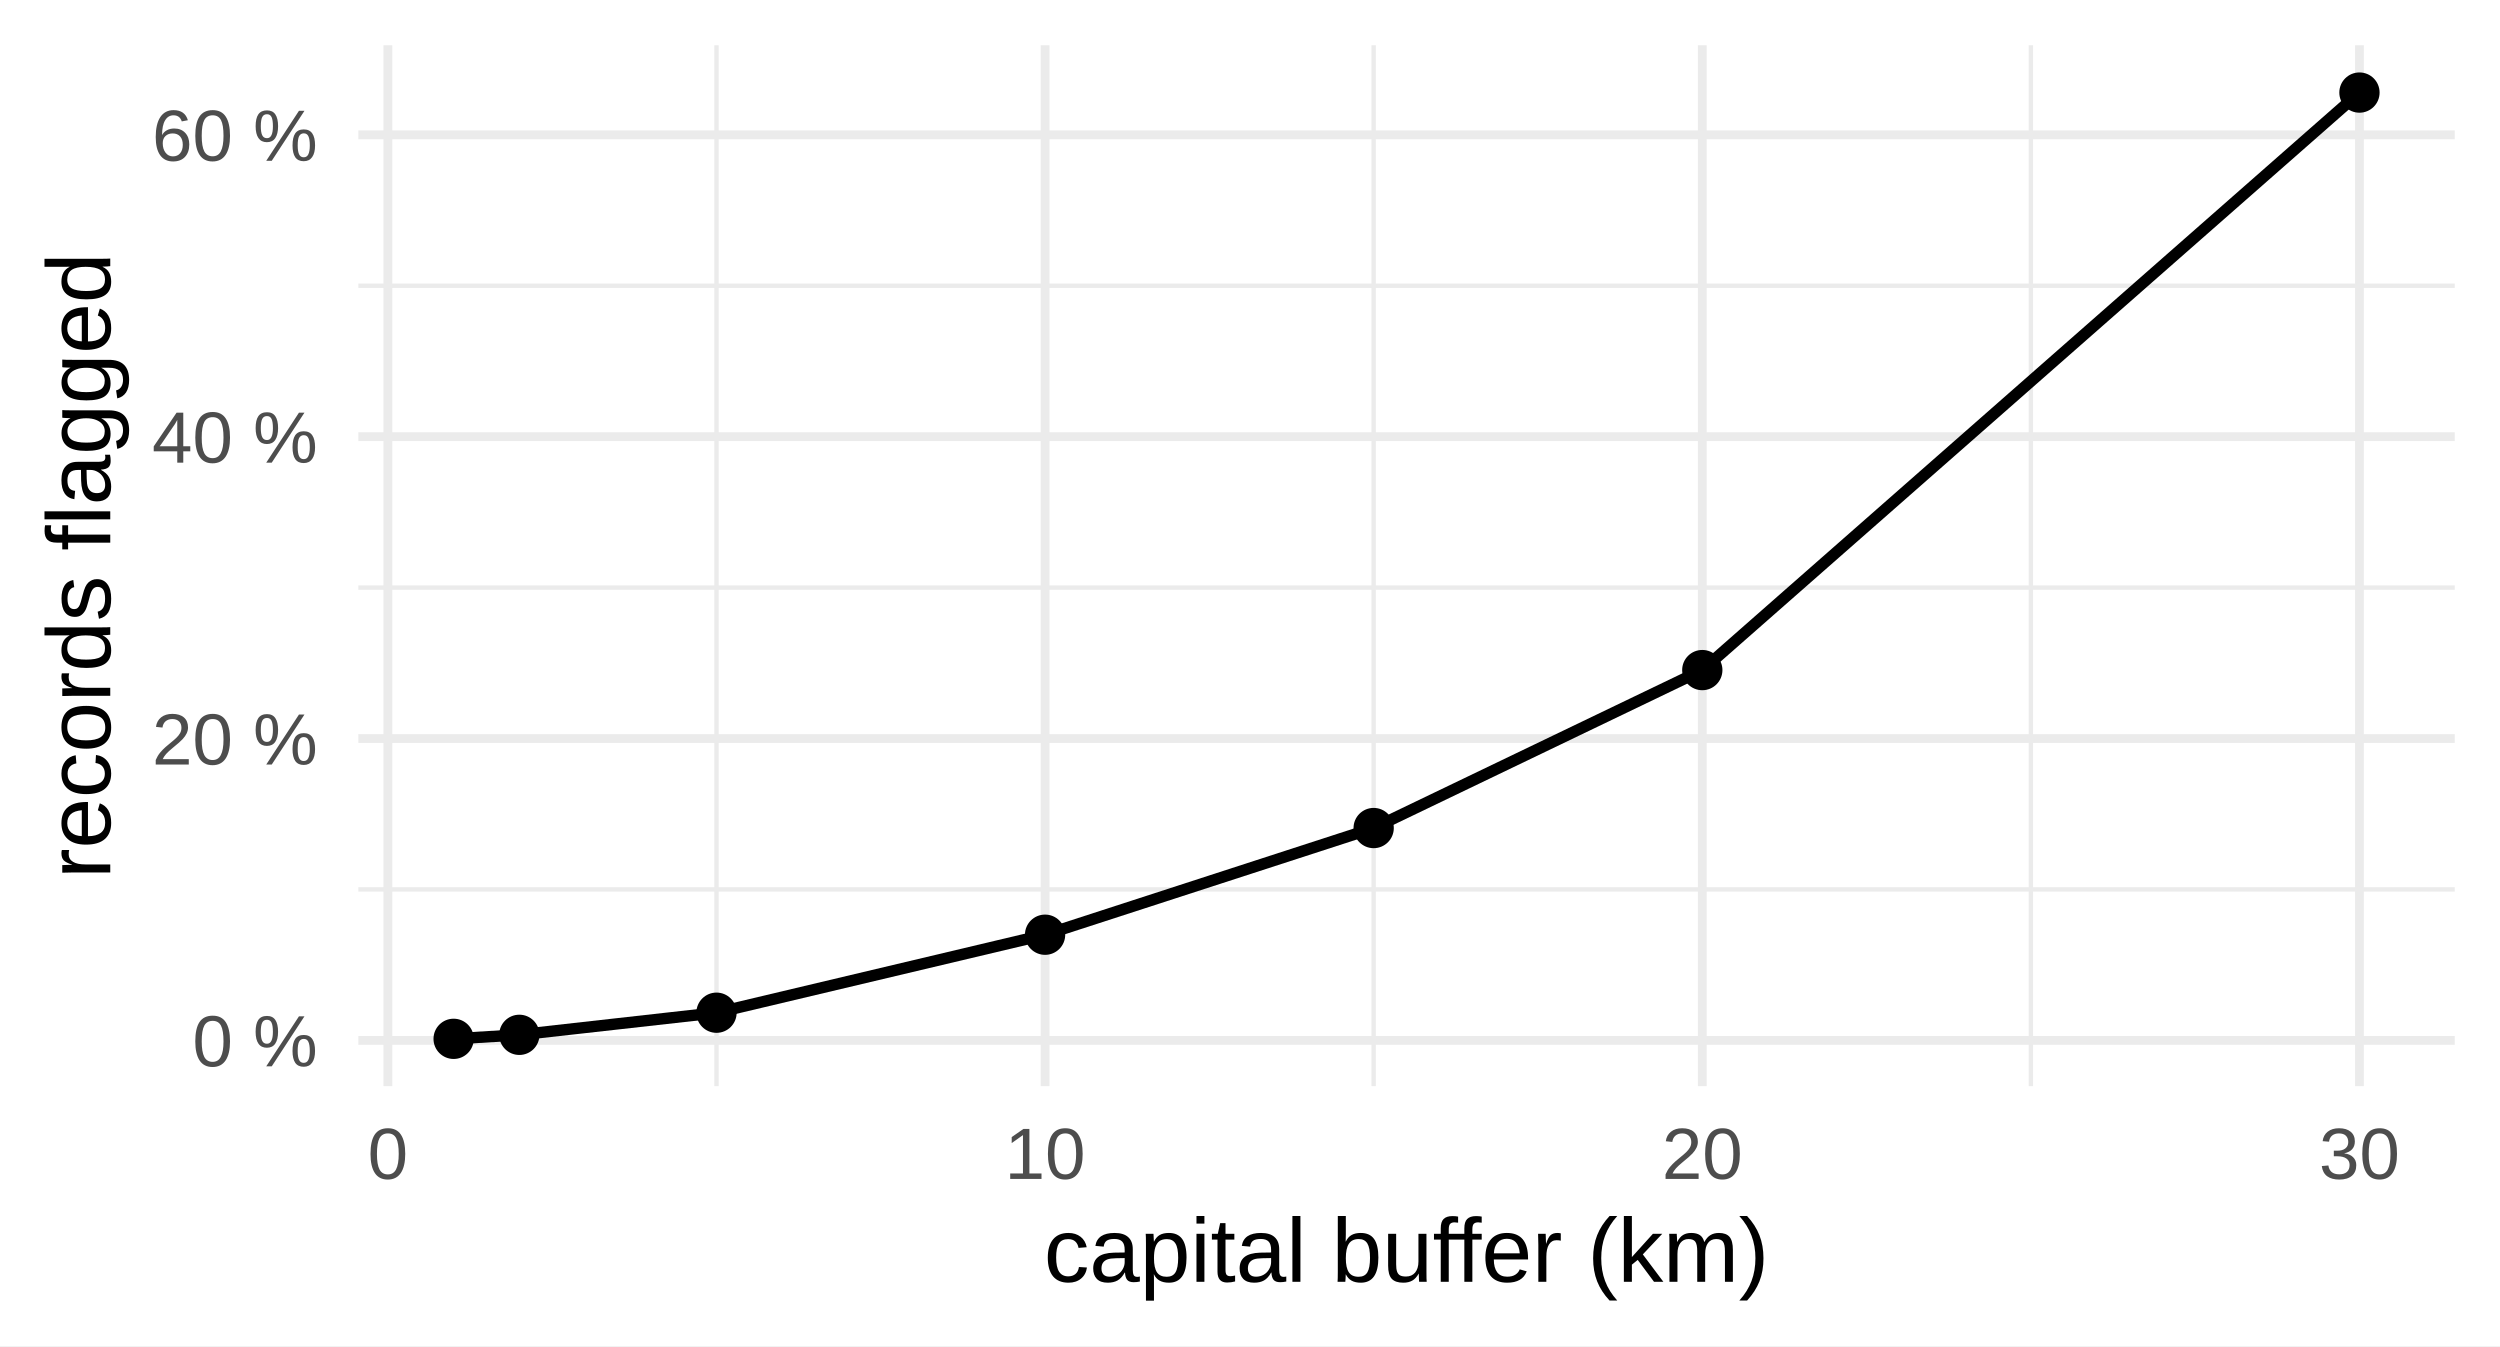
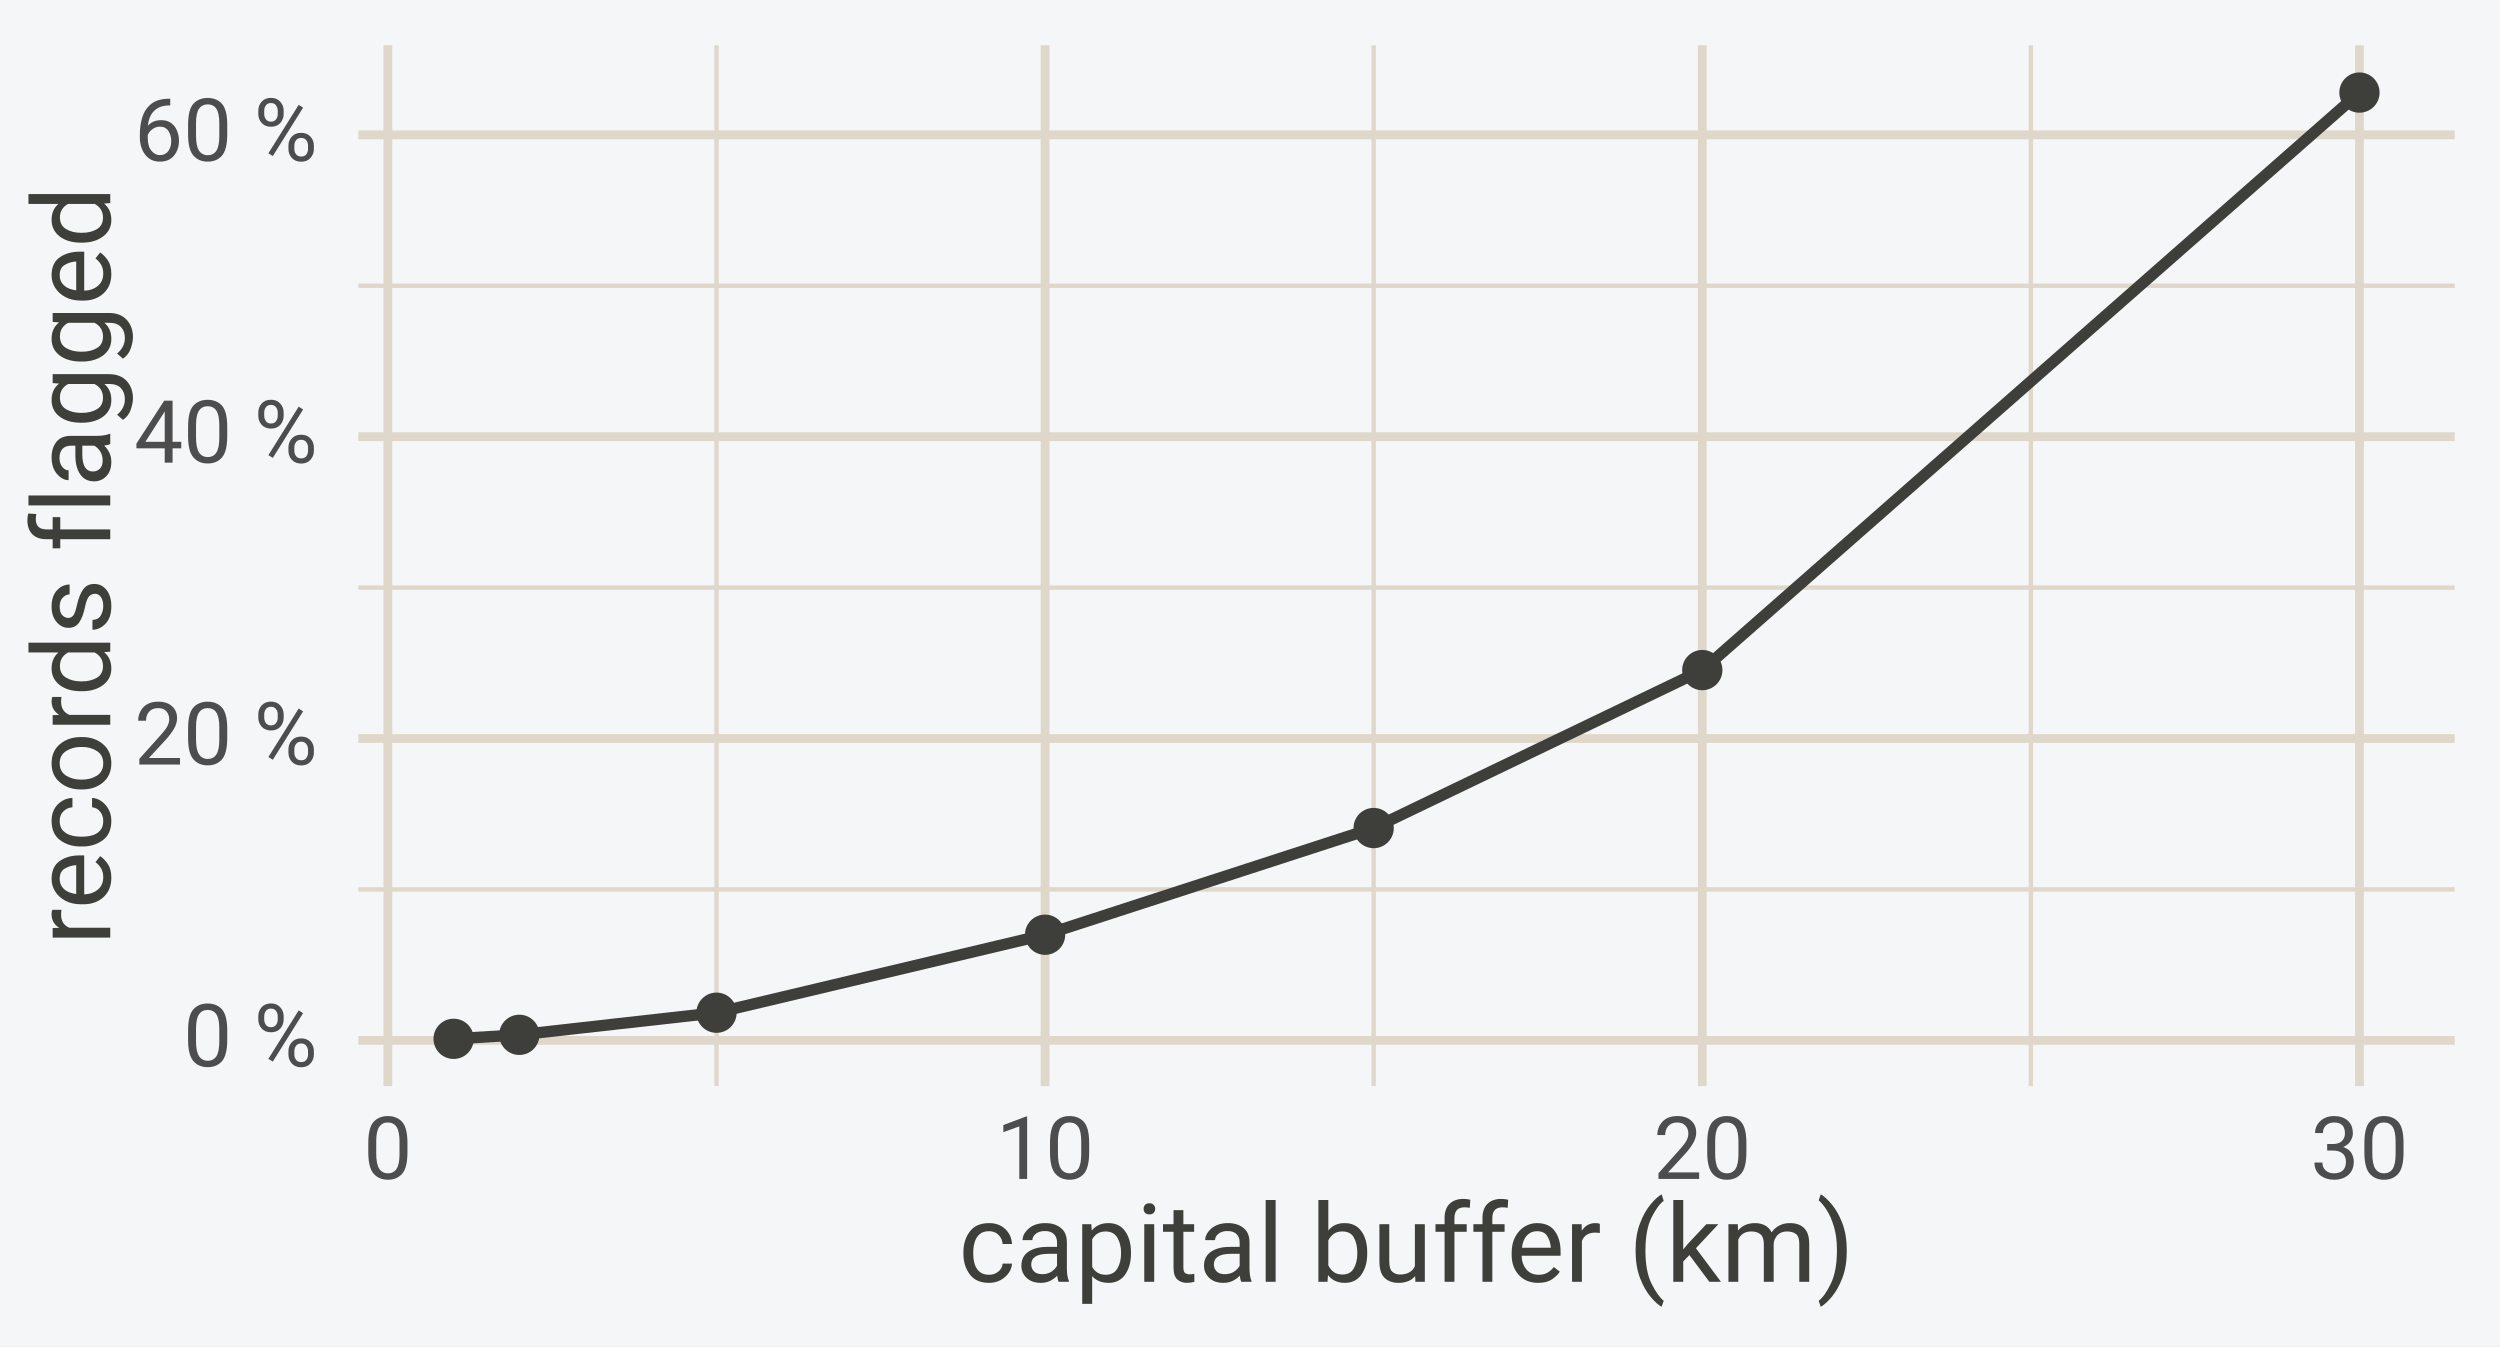
<svg xmlns="http://www.w3.org/2000/svg" width="468.00pt" height="252.00pt" viewBox="0 0 468.00 252.00">
  <g class="svglite">
    <defs>
      <style type="text/css">
-     .svglite line, .svglite polyline, .svglite polygon, .svglite path, .svglite rect, .svglite circle {
+     /* theme-aware-processed */
+     .svglite line, .svglite polyline, .svglite polygon, .svglite path, .svglite circle {
      fill: none;
-       stroke: #000000;
+       stroke: #3E3F3A;
+       stroke-linecap: round;
+       stroke-linejoin: round;
+       stroke-miterlimit: 10.00;
+     }
+     .svglite &gt; g &gt; rect {
+       fill: none;
+       stroke: #3E3F3A;
      stroke-linecap: round;
      stroke-linejoin: round;
      stroke-miterlimit: 10.00;
    }
    .svglite text {
      white-space: pre;
+       fill: #3E3F3A;
    }
    .svglite g.glyphgroup path {
      fill: inherit;
      stroke: none;
    }
  </style>
    </defs>
-     <rect width="100%" height="100%" style="stroke: none; fill: #FFFFFF;" />
+     <rect class="svg-bg" width="100%" height="100%" style="stroke: none; fill: #F5F6F8;" />
    <defs>
      <clipPath id="cpMC4wMHw0NjguMDB8MC4wMHwyNTIuMDA=">
        <rect x="0.00" y="0.00" width="468.00" height="252.00" />
      </clipPath>
    </defs>
    <g clip-path="url(#cpMC4wMHw0NjguMDB8MC4wMHwyNTIuMDA=)">
-       <rect x="0.00" y="0.00" width="468.00" height="252.00" style="stroke-width: 1.65; stroke: none;" />
-     </g>
+       <rect x="0.00" y="0.00" width="468.00" height="252.00" style="stroke-width: 1.65; stroke: none;" /> fill: #F5F6F8;' /&gt;
+ </g>
    <defs>
      <clipPath id="cpNjcuMDh8NDU5LjUzfDguNDd8MjAzLjMz">
        <rect x="67.08" y="8.47" width="392.45" height="194.86" />
      </clipPath>
    </defs>
    <g clip-path="url(#cpNjcuMDh8NDU5LjUzfDguNDd8MjAzLjMz)">
-       <rect x="67.08" y="8.47" width="392.45" height="194.86" style="stroke-width: 1.65; stroke: none;" />
-       <polyline points="67.08,166.50 459.53,166.50 " style="stroke-width: 0.82; stroke: #EBEBEB; stroke-linecap: butt;" />
-       <polyline points="67.08,110.00 459.53,110.00 " style="stroke-width: 0.82; stroke: #EBEBEB; stroke-linecap: butt;" />
-       <polyline points="67.08,53.49 459.53,53.49 " style="stroke-width: 0.82; stroke: #EBEBEB; stroke-linecap: butt;" />
-       <polyline points="134.13,203.33 134.13,8.47 " style="stroke-width: 0.82; stroke: #EBEBEB; stroke-linecap: butt;" />
-       <polyline points="257.15,203.33 257.15,8.47 " style="stroke-width: 0.82; stroke: #EBEBEB; stroke-linecap: butt;" />
-       <polyline points="380.18,203.33 380.18,8.47 " style="stroke-width: 0.82; stroke: #EBEBEB; stroke-linecap: butt;" />
-       <polyline points="67.08,194.76 459.53,194.76 " style="stroke-width: 1.65; stroke: #EBEBEB; stroke-linecap: butt;" />
-       <polyline points="67.08,138.25 459.53,138.25 " style="stroke-width: 1.65; stroke: #EBEBEB; stroke-linecap: butt;" />
-       <polyline points="67.08,81.74 459.53,81.74 " style="stroke-width: 1.65; stroke: #EBEBEB; stroke-linecap: butt;" />
-       <polyline points="67.08,25.24 459.53,25.24 " style="stroke-width: 1.65; stroke: #EBEBEB; stroke-linecap: butt;" />
-       <polyline points="72.61,203.33 72.61,8.47 " style="stroke-width: 1.65; stroke: #EBEBEB; stroke-linecap: butt;" />
-       <polyline points="195.64,203.33 195.64,8.47 " style="stroke-width: 1.65; stroke: #EBEBEB; stroke-linecap: butt;" />
-       <polyline points="318.67,203.33 318.67,8.47 " style="stroke-width: 1.65; stroke: #EBEBEB; stroke-linecap: butt;" />
-       <polyline points="441.69,203.33 441.69,8.47 " style="stroke-width: 1.65; stroke: #EBEBEB; stroke-linecap: butt;" />
+       <rect x="67.08" y="8.47" width="392.45" height="194.86" style="stroke-width: 1.65; stroke: none;" /> fill: #F5F6F8;' /&gt;
+ <polyline points="67.08,166.50 459.53,166.50 " style="stroke-width: 0.82; stroke: #DFD7CA; stroke-linecap: butt;" />
+       <polyline points="67.08,110.00 459.53,110.00 " style="stroke-width: 0.82; stroke: #DFD7CA; stroke-linecap: butt;" />
+       <polyline points="67.08,53.49 459.53,53.49 " style="stroke-width: 0.82; stroke: #DFD7CA; stroke-linecap: butt;" />
+       <polyline points="134.13,203.33 134.13,8.47 " style="stroke-width: 0.82; stroke: #DFD7CA; stroke-linecap: butt;" />
+       <polyline points="257.15,203.33 257.15,8.47 " style="stroke-width: 0.82; stroke: #DFD7CA; stroke-linecap: butt;" />
+       <polyline points="380.18,203.33 380.18,8.47 " style="stroke-width: 0.82; stroke: #DFD7CA; stroke-linecap: butt;" />
+       <polyline points="67.08,194.76 459.53,194.76 " style="stroke-width: 1.65; stroke: #DFD7CA; stroke-linecap: butt;" />
+       <polyline points="67.08,138.25 459.53,138.25 " style="stroke-width: 1.65; stroke: #DFD7CA; stroke-linecap: butt;" />
+       <polyline points="67.08,81.74 459.53,81.74 " style="stroke-width: 1.65; stroke: #DFD7CA; stroke-linecap: butt;" />
+       <polyline points="67.08,25.24 459.53,25.24 " style="stroke-width: 1.65; stroke: #DFD7CA; stroke-linecap: butt;" />
+       <polyline points="72.61,203.33 72.61,8.47 " style="stroke-width: 1.65; stroke: #DFD7CA; stroke-linecap: butt;" />
+       <polyline points="195.64,203.33 195.64,8.47 " style="stroke-width: 1.65; stroke: #DFD7CA; stroke-linecap: butt;" />
+       <polyline points="318.67,203.33 318.67,8.47 " style="stroke-width: 1.65; stroke: #DFD7CA; stroke-linecap: butt;" />
+       <polyline points="441.69,203.33 441.69,8.47 " style="stroke-width: 1.65; stroke: #DFD7CA; stroke-linecap: butt;" />
      <polyline points="84.92,194.47 97.22,193.72 134.13,189.58 195.64,174.98 257.15,155.01 318.67,125.44 441.69,17.33 " style="stroke-width: 2.13; stroke-linecap: butt;" />
-       <circle cx="84.92" cy="194.47" r="3.22" style="stroke-width: 1.10; fill: #000000;" />
-       <circle cx="97.22" cy="193.72" r="3.22" style="stroke-width: 1.10; fill: #000000;" />
-       <circle cx="134.13" cy="189.58" r="3.22" style="stroke-width: 1.10; fill: #000000;" />
-       <circle cx="195.64" cy="174.98" r="3.22" style="stroke-width: 1.10; fill: #000000;" />
-       <circle cx="257.15" cy="155.01" r="3.22" style="stroke-width: 1.10; fill: #000000;" />
-       <circle cx="318.67" cy="125.44" r="3.22" style="stroke-width: 1.10; fill: #000000;" />
-       <circle cx="441.69" cy="17.33" r="3.22" style="stroke-width: 1.10; fill: #000000;" />
+       <circle class="theme-fill-fg" cx="84.92" cy="194.47" r="3.22" style="stroke-width: 1.10; fill: #3E3F3A;" />
+       <circle class="theme-fill-fg" cx="97.22" cy="193.72" r="3.22" style="stroke-width: 1.10; fill: #3E3F3A;" />
+       <circle class="theme-fill-fg" cx="134.13" cy="189.58" r="3.22" style="stroke-width: 1.10; fill: #3E3F3A;" />
+       <circle class="theme-fill-fg" cx="195.64" cy="174.98" r="3.22" style="stroke-width: 1.10; fill: #3E3F3A;" />
+       <circle class="theme-fill-fg" cx="257.15" cy="155.01" r="3.22" style="stroke-width: 1.10; fill: #3E3F3A;" />
+       <circle class="theme-fill-fg" cx="318.67" cy="125.44" r="3.22" style="stroke-width: 1.10; fill: #3E3F3A;" />
+       <circle class="theme-fill-fg" cx="441.69" cy="17.33" r="3.22" style="stroke-width: 1.10; fill: #3E3F3A;" />
    </g>
    <g clip-path="url(#cpMC4wMHw0NjguMDB8MC4wMHwyNTIuMDA=)">
-       <text x="59.46" y="199.62" text-anchor="end" style="font-size: 13.60px;fill: #4D4D4D; font-family: &quot;Arial&quot;;" textLength="23.44px" lengthAdjust="spacingAndGlyphs">0 %</text>
-       <text x="59.46" y="143.12" text-anchor="end" style="font-size: 13.60px;fill: #4D4D4D; font-family: &quot;Arial&quot;;" textLength="31.00px" lengthAdjust="spacingAndGlyphs">20 %</text>
-       <text x="59.46" y="86.61" text-anchor="end" style="font-size: 13.60px;fill: #4D4D4D; font-family: &quot;Arial&quot;;" textLength="31.00px" lengthAdjust="spacingAndGlyphs">40 %</text>
-       <text x="59.46" y="30.10" text-anchor="end" style="font-size: 13.60px;fill: #4D4D4D; font-family: &quot;Arial&quot;;" textLength="31.00px" lengthAdjust="spacingAndGlyphs">60 %</text>
-       <text x="72.61" y="220.69" text-anchor="middle" style="font-size: 13.60px;fill: #4D4D4D; font-family: &quot;Arial&quot;;" textLength="7.56px" lengthAdjust="spacingAndGlyphs">0</text>
-       <text x="195.64" y="220.69" text-anchor="middle" style="font-size: 13.60px;fill: #4D4D4D; font-family: &quot;Arial&quot;;" textLength="15.12px" lengthAdjust="spacingAndGlyphs">10</text>
-       <text x="318.67" y="220.69" text-anchor="middle" style="font-size: 13.60px;fill: #4D4D4D; font-family: &quot;Arial&quot;;" textLength="15.12px" lengthAdjust="spacingAndGlyphs">20</text>
-       <text x="441.69" y="220.69" text-anchor="middle" style="font-size: 13.60px;fill: #4D4D4D; font-family: &quot;Arial&quot;;" textLength="15.12px" lengthAdjust="spacingAndGlyphs">30</text>
-       <text x="263.30" y="239.95" text-anchor="middle" style="font-size: 17.00px; font-family: &quot;Arial&quot;;" textLength="135.69px" lengthAdjust="spacingAndGlyphs">capital buffer (km)</text>
-       <text transform="translate(20.64,105.90) rotate(-90)" text-anchor="middle" style="font-size: 17.00px; font-family: &quot;Arial&quot;;" textLength="117.16px" lengthAdjust="spacingAndGlyphs">records flagged</text>
+       <text x="59.46" y="199.62" text-anchor="end" style="font-size: 1.36em;fill: #4D4D4D; font-family: &quot;Roboto&quot;, -apple-system, BlinkMacSystemFont, &quot;Segoe UI&quot;, system-ui, sans-serif;">0 %</text>
+       <text x="59.46" y="143.12" text-anchor="end" style="font-size: 1.36em;fill: #4D4D4D; font-family: &quot;Roboto&quot;, -apple-system, BlinkMacSystemFont, &quot;Segoe UI&quot;, system-ui, sans-serif;">20 %</text>
+       <text x="59.46" y="86.61" text-anchor="end" style="font-size: 1.36em;fill: #4D4D4D; font-family: &quot;Roboto&quot;, -apple-system, BlinkMacSystemFont, &quot;Segoe UI&quot;, system-ui, sans-serif;">40 %</text>
+       <text x="59.46" y="30.10" text-anchor="end" style="font-size: 1.36em;fill: #4D4D4D; font-family: &quot;Roboto&quot;, -apple-system, BlinkMacSystemFont, &quot;Segoe UI&quot;, system-ui, sans-serif;">60 %</text>
+       <text x="72.61" y="220.69" text-anchor="middle" style="font-size: 1.36em;fill: #4D4D4D; font-family: &quot;Roboto&quot;, -apple-system, BlinkMacSystemFont, &quot;Segoe UI&quot;, system-ui, sans-serif;">0</text>
+       <text x="195.64" y="220.69" text-anchor="middle" style="font-size: 1.36em;fill: #4D4D4D; font-family: &quot;Roboto&quot;, -apple-system, BlinkMacSystemFont, &quot;Segoe UI&quot;, system-ui, sans-serif;">10</text>
+       <text x="318.67" y="220.69" text-anchor="middle" style="font-size: 1.36em;fill: #4D4D4D; font-family: &quot;Roboto&quot;, -apple-system, BlinkMacSystemFont, &quot;Segoe UI&quot;, system-ui, sans-serif;">20</text>
+       <text x="441.69" y="220.69" text-anchor="middle" style="font-size: 1.36em;fill: #4D4D4D; font-family: &quot;Roboto&quot;, -apple-system, BlinkMacSystemFont, &quot;Segoe UI&quot;, system-ui, sans-serif;">30</text>
+       <text x="263.30" y="239.95" text-anchor="middle" style="font-size: 1.7em; font-family: &quot;Roboto&quot;, -apple-system, BlinkMacSystemFont, &quot;Segoe UI&quot;, system-ui, sans-serif;">capital buffer (km)</text>
+       <text transform="translate(20.64,105.90) rotate(-90)" text-anchor="middle" style="font-size: 1.7em; font-family: &quot;Roboto&quot;, -apple-system, BlinkMacSystemFont, &quot;Segoe UI&quot;, system-ui, sans-serif;">records flagged</text>
    </g>
  </g>
</svg>
